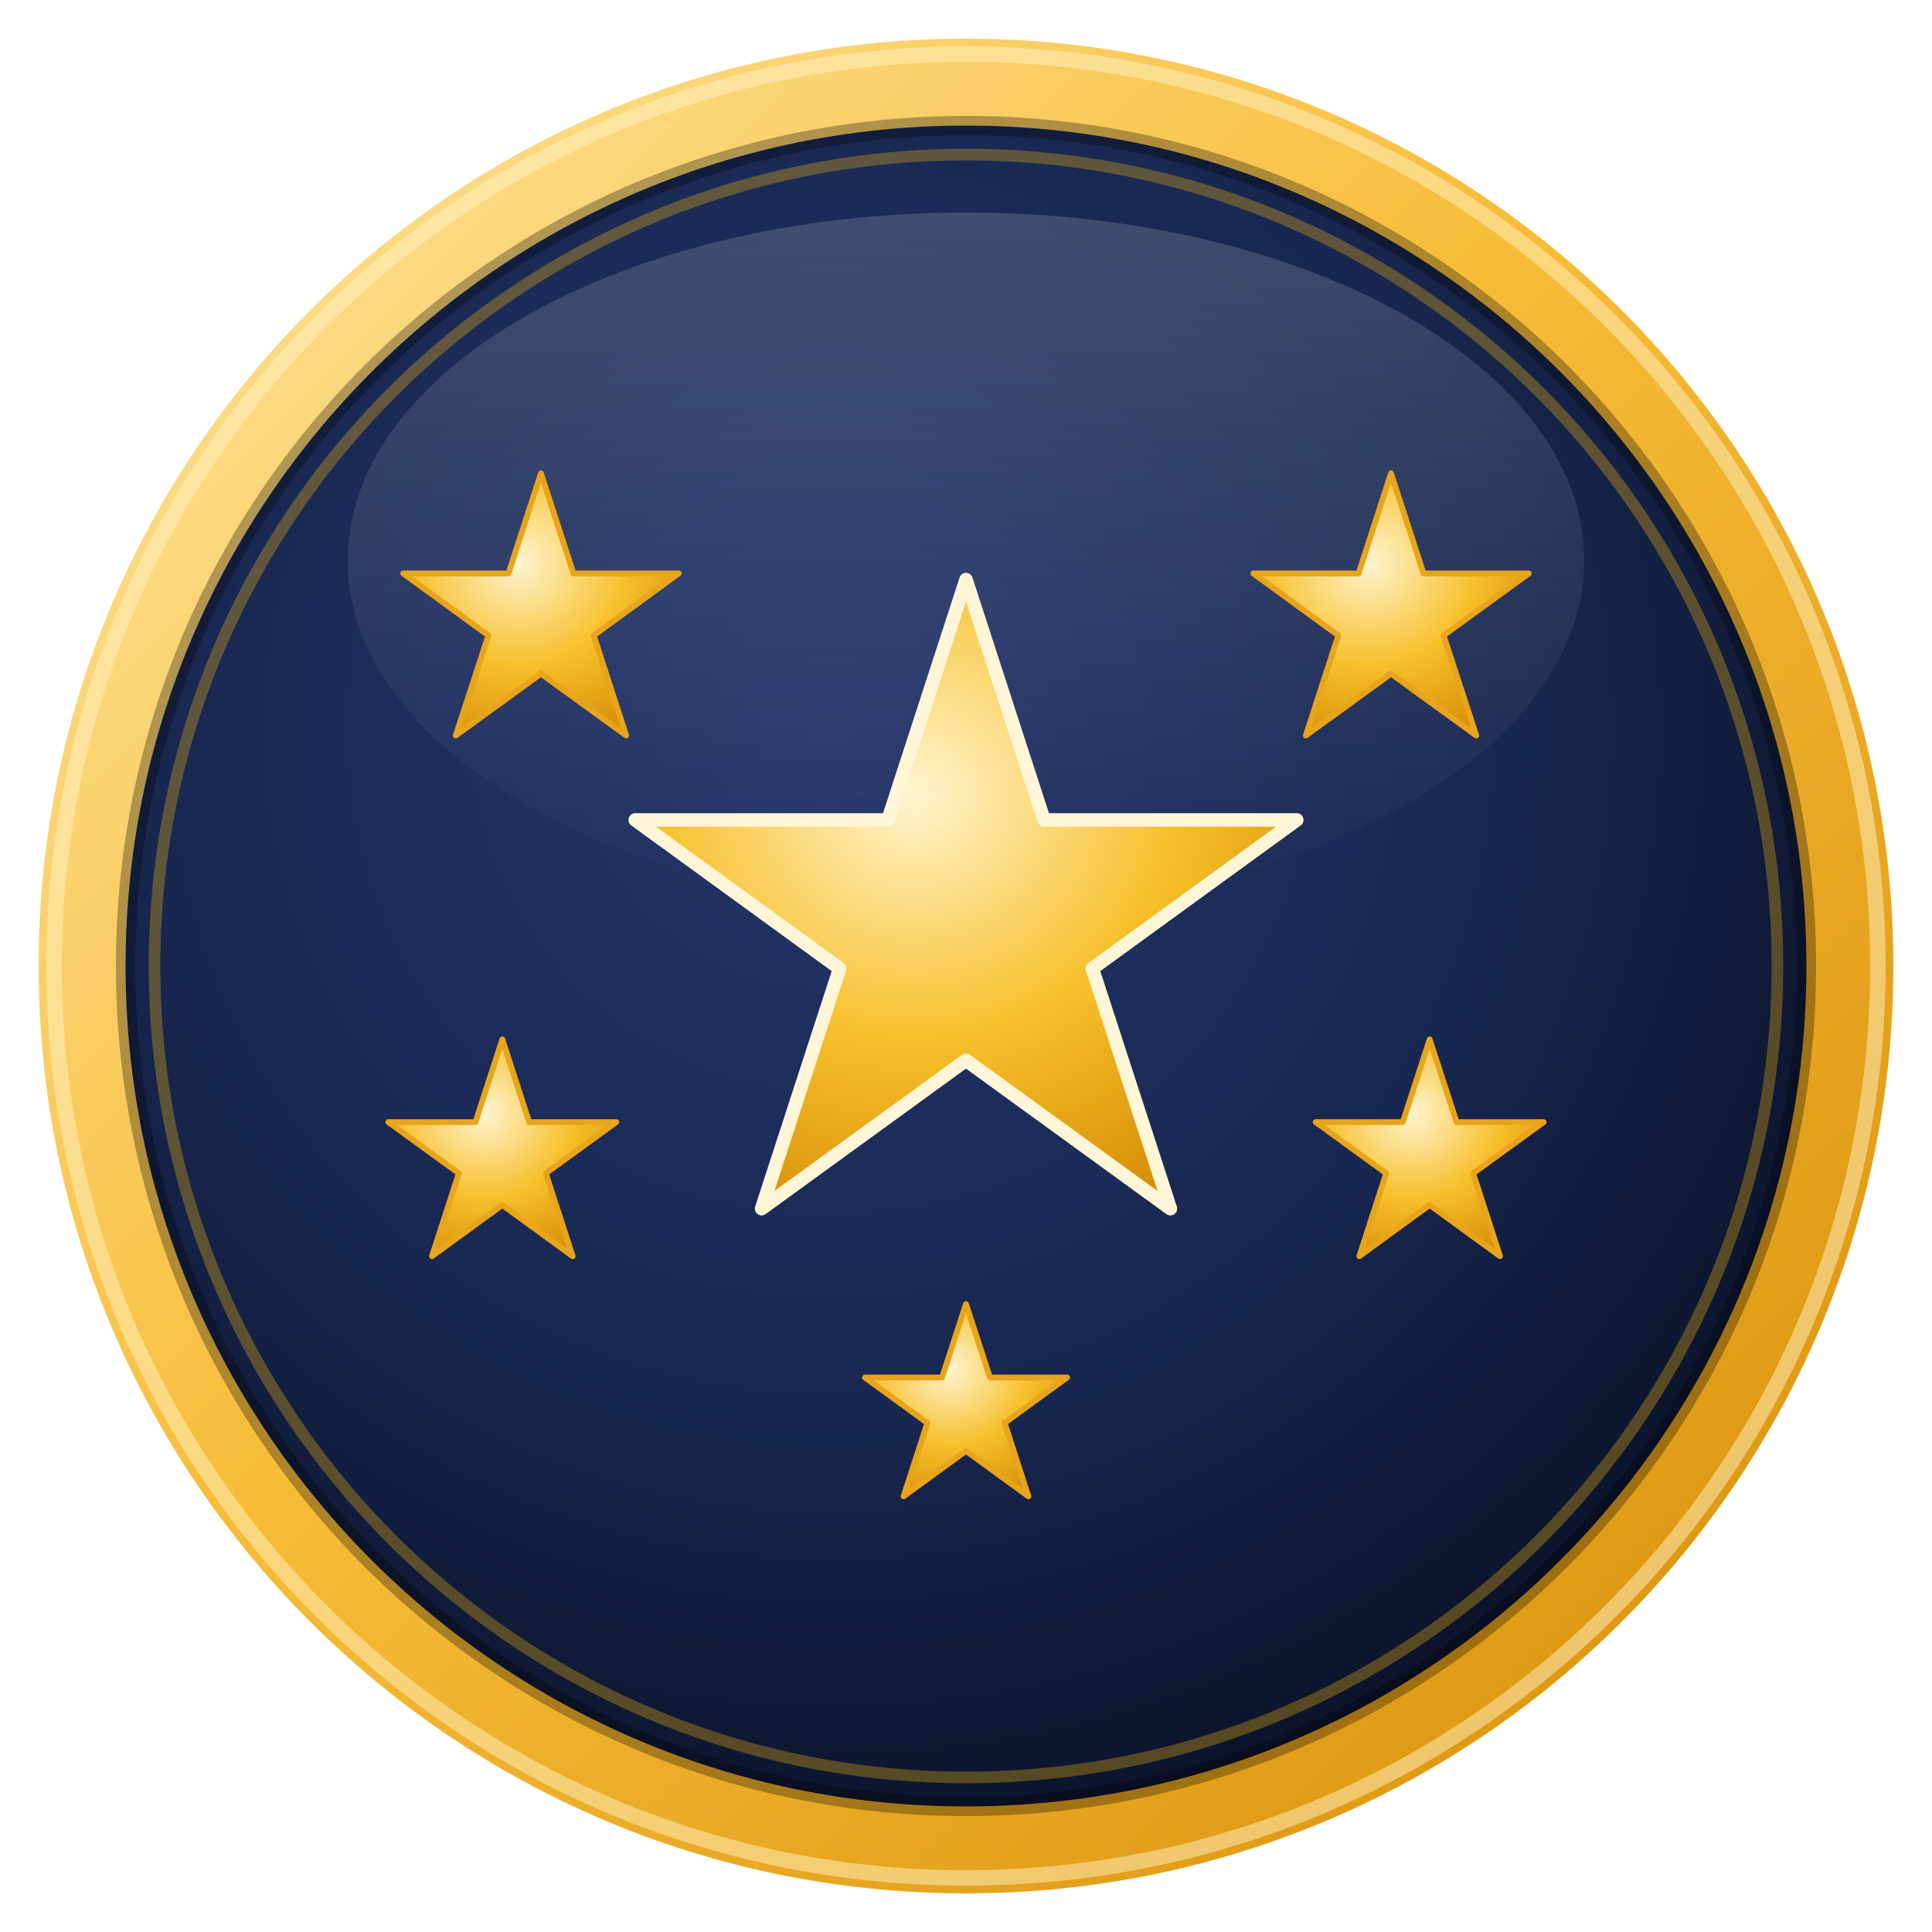
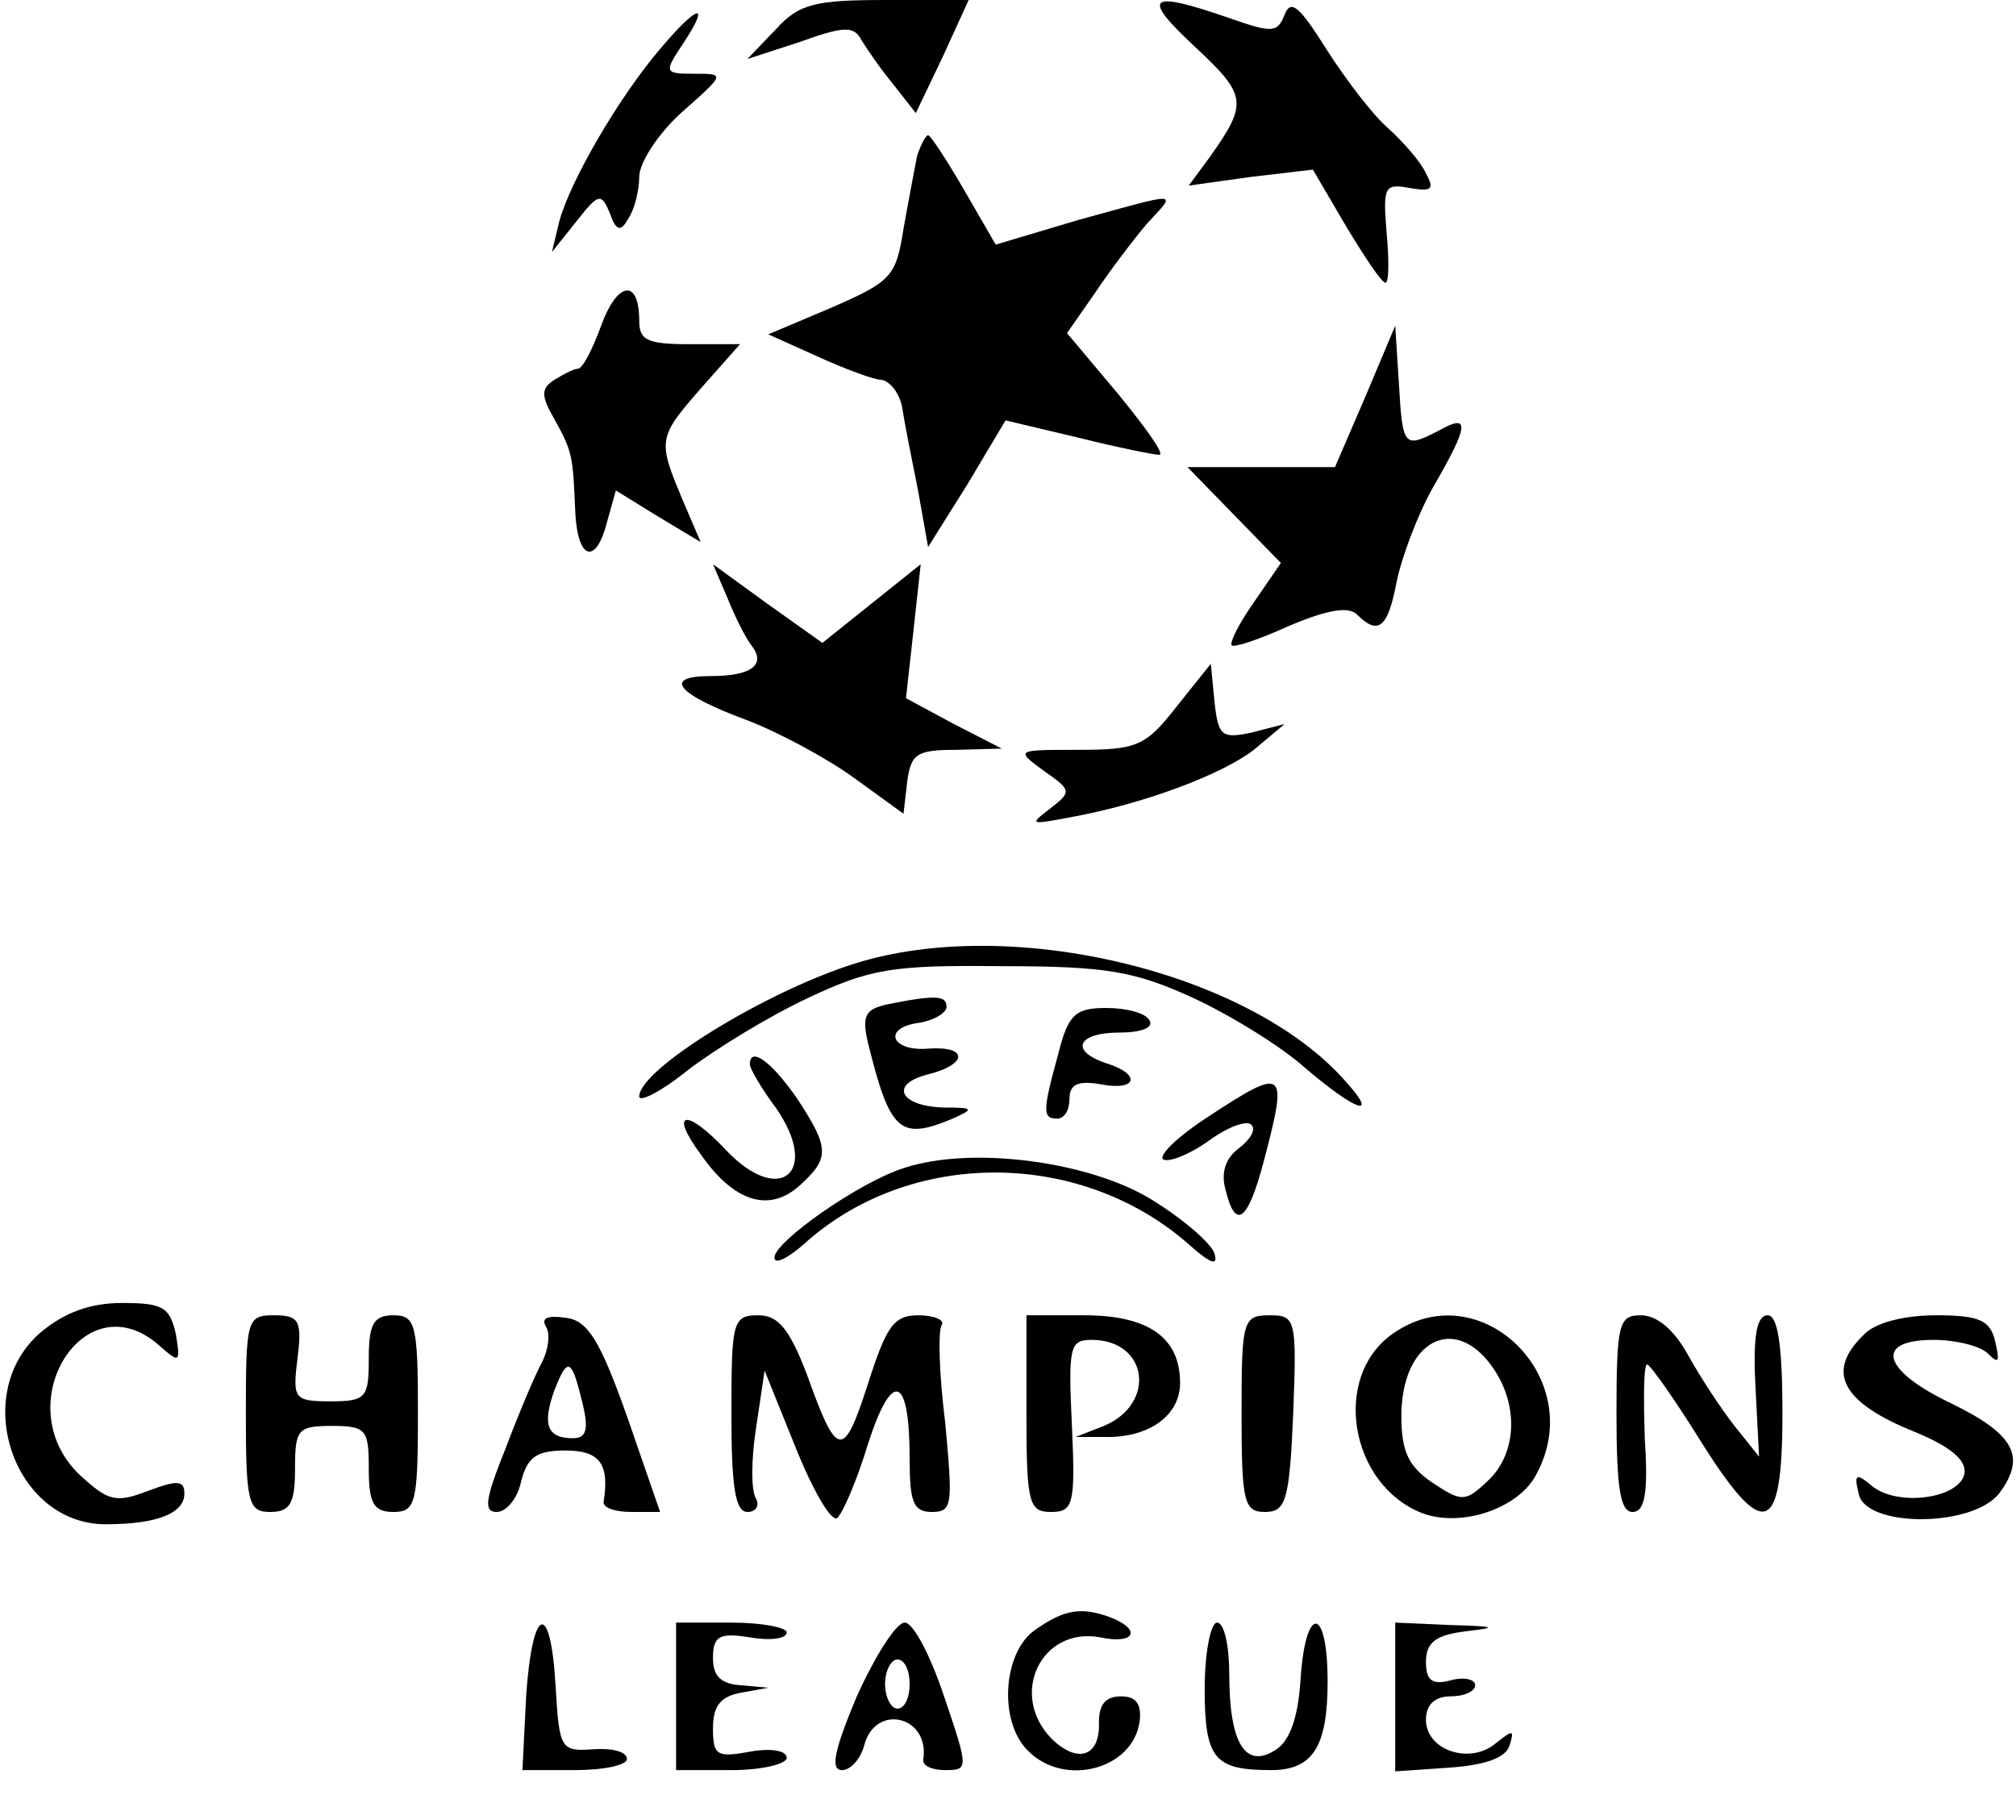
- <svg xmlns="http://www.w3.org/2000/svg" viewBox="0 0 100 100" role="img" aria-label="Ligue des Champions">
-   <defs>
-     <radialGradient id="ldcDisc" cx="42%" cy="36%" r="74%">
-       <stop offset="0" stop-color="#24356a" />
-       <stop offset=".55" stop-color="#182750" />
-       <stop offset="1" stop-color="#070d1f" />
-     </radialGradient>
-     <linearGradient id="ldcRim" x1="0" y1="0" x2="1" y2="1">
-       <stop offset="0" stop-color="#ffe9a8" />
-       <stop offset=".45" stop-color="#f7bd39" />
-       <stop offset="1" stop-color="#d68d06" />
-     </linearGradient>
-     <radialGradient id="ldcStar" cx="42%" cy="34%" r="72%">
-       <stop offset="0" stop-color="#fff4cf" />
-       <stop offset=".55" stop-color="#f7c02a" />
-       <stop offset="1" stop-color="#d88f08" />
-     </radialGradient>
-     <linearGradient id="ldcGloss" x1="0" y1="0" x2="0" y2="1">
-       <stop offset="0" stop-color="#ffffff" stop-opacity=".16" />
-       <stop offset="1" stop-color="#ffffff" stop-opacity="0" />
-     </linearGradient>
-   </defs>
-   <circle cx="50" cy="50" r="48" fill="url(#ldcRim)" />
-   <circle cx="50" cy="50" r="47.2" fill="none" stroke="#fff2c4" stroke-opacity=".5" stroke-width=".8" />
-   <circle cx="50" cy="50" r="43.5" fill="url(#ldcDisc)" />
-   <circle cx="50" cy="50" r="43.5" fill="none" stroke="#000000" stroke-opacity=".3" stroke-width="1" />
-   <ellipse cx="50" cy="29" rx="32" ry="18" fill="url(#ldcGloss)" />
-   <circle cx="50" cy="50" r="42" fill="none" stroke="#f5b50a" stroke-opacity=".32" stroke-width=".6" />
-   <g fill="url(#ldcStar)" stroke="#e8a41a" stroke-width=".3" stroke-linejoin="round">
-     <polygon points="28,24.5 29.68,29.68 35.13,29.68 30.73,32.89 32.41,38.07 28,34.87 23.59,38.07 25.28,32.89 20.87,29.68 26.32,29.68" />
-     <polygon points="72,24.5 70.32,29.68 64.87,29.68 69.27,32.89 67.59,38.07 72,34.87 76.41,38.07 74.72,32.89 79.13,29.68 73.68,29.68" />
-     <polygon points="26,53.8 27.39,58.08 31.90,58.08 28.25,60.73 29.64,65.02 26,62.37 22.36,65.02 23.75,60.73 20.10,58.08 24.61,58.08" />
-     <polygon points="74,53.8 72.61,58.08 68.10,58.08 71.75,60.73 70.36,65.02 74,62.37 77.64,65.02 76.25,60.73 79.90,58.08 75.39,58.08" />
-     <polygon points="50,67.5 51.24,71.30 55.23,71.30 52.00,73.65 53.23,77.45 50,75.10 46.77,77.45 48.00,73.65 44.77,71.30 48.76,71.30" />
+ <svg xmlns="http://www.w3.org/2000/svg" version="1.0" width="164pt" height="148pt" viewBox="0 0 164 148" preserveAspectRatio="xMidYMid meet">
+   <g transform="translate(0,148) scale(0.1,-0.1)" fill="#000000" stroke="none">
+     <path d="M631 1456 l-23 -24 43 14 c36 13 44 13 50 1 5 -8 16 -24 26 -36 l18 -23 22 46 21 46 -67 0 c-58 0 -71 -3 -90 -24z" />
+     <path d="M972 1442 c43 -40 43 -46 12 -90 l-17 -23 50 7 51 6 27 -46 c15 -25 29 -46 32 -46 3 0 3 18 1 41 -3 37 -2 40 19 36 18 -3 20 -1 13 12 -4 9 -18 25 -30 36 -13 11 -35 40 -51 65 -22 35 -29 41 -34 28 -6 -15 -10 -15 -47 -2 -64 22 -70 17 -26 -24z" />
+     <path d="M536 1439 c-33 -39 -72 -106 -81 -139 l-6 -25 20 25 c18 23 20 23 27 7 5 -15 9 -16 15 -5 5 7 9 23 9 34 0 12 16 36 35 53 35 31 35 31 10 31 -25 0 -25 1 -9 25 23 35 11 31 -20 -6z" />
+     <path d="M746 1353 c-2 -10 -7 -37 -11 -59 -6 -39 -10 -43 -58 -64 l-52 -22 40 -18 c22 -10 46 -19 52 -19 7 -1 15 -11 17 -23 2 -13 8 -43 13 -68 l8 -45 32 51 31 52 59 -14 c32 -8 62 -14 66 -14 5 0 -11 22 -33 49 l-42 50 23 33 c12 18 31 43 42 56 25 27 28 26 -56 3 l-67 -20 -26 45 c-14 24 -27 44 -29 44 -2 0 -6 -8 -9 -17z" />
+     <path d="M489 1215 c-7 -19 -15 -35 -19 -35 -3 0 -11 -4 -19 -9 -11 -7 -11 -13 0 -32 15 -27 15 -30 17 -76 2 -39 17 -43 26 -7 l7 25 34 -21 35 -21 -15 35 c-20 48 -20 50 16 91 l31 35 -41 0 c-34 0 -41 3 -41 19 0 35 -18 32 -31 -4z" />
+     <path d="M1111 1158 l-25 -58 -60 0 -60 0 38 -39 38 -39 -22 -32 c-12 -17 -20 -33 -18 -35 2 -2 23 5 47 16 31 13 48 16 55 9 17 -17 25 -11 32 26 4 20 17 55 30 78 29 50 30 60 5 46 -29 -15 -30 -14 -33 38 l-3 47 -24 -57z" />
+     <path d="M592 993 c6 -15 15 -33 20 -39 11 -15 -1 -24 -34 -24 -40 0 -27 -15 30 -36 26 -10 65 -31 87 -47 l40 -29 3 26 c3 23 8 26 40 26 l37 1 -39 20 -39 21 6 54 6 55 -40 -32 -40 -32 -45 32 -44 32 12 -28z" />
+     <path d="M957 905 c-25 -32 -32 -35 -80 -35 -51 0 -51 0 -28 -17 23 -16 23 -17 5 -31 -17 -13 -16 -13 16 -7 61 11 124 35 150 55 l25 21 -27 -7 c-24 -5 -27 -3 -30 25 l-3 31 -28 -35z" />
+     <path d="M695 696 c-73 -23 -175 -86 -175 -108 0 -5 18 4 39 21 22 17 66 44 98 59 51 24 69 27 158 26 85 0 108 -4 156 -26 30 -14 71 -39 91 -57 41 -35 61 -42 32 -10 -79 89 -273 135 -399 95z" />
+     <path d="M722 663 c-18 -4 -21 -9 -16 -31 18 -73 26 -80 69 -62 18 8 17 9 -7 9 -36 1 -45 19 -13 27 32 8 33 23 1 21 -31 -3 -39 17 -8 21 12 2 22 8 22 13 0 9 -8 10 -48 2z" />
+     <path d="M861 623 c-13 -47 -13 -53 -1 -53 6 0 10 7 10 16 0 12 7 15 25 12 30 -6 34 8 5 17 -30 10 -24 25 11 25 17 0 28 4 24 10 -3 6 -19 10 -35 10 -25 0 -31 -5 -39 -37z" />
+     <path d="M610 614 c0 -3 9 -19 21 -35 37 -53 3 -81 -41 -34 -32 34 -46 31 -20 -4 27 -39 56 -48 81 -25 24 22 24 30 -3 71 -21 30 -38 42 -38 27z" />
+     <path d="M982 571 c-23 -15 -39 -30 -36 -34 4 -3 20 3 36 14 16 12 32 18 36 14 4 -4 -1 -12 -10 -19 -11 -8 -15 -20 -11 -34 8 -33 18 -26 31 23 20 76 18 78 -46 36z" />
+     <path d="M736 530 c-36 -11 -106 -60 -106 -73 0 -6 10 -1 23 10 86 79 227 79 316 -1 16 -14 22 -16 19 -6 -2 8 -25 28 -51 44 -50 31 -146 44 -201 26z" />
+     <path d="M33 396 c-58 -50 -22 -156 53 -156 42 0 64 9 64 25 0 11 -6 11 -30 2 -26 -10 -32 -8 -55 13 -60 57 4 160 65 105 16 -14 17 -14 13 10 -5 22 -11 25 -44 25 -26 0 -47 -8 -66 -24z" />
+     <path d="M200 330 c0 -73 2 -80 20 -80 16 0 20 7 20 35 0 32 2 35 30 35 28 0 30 -3 30 -35 0 -28 4 -35 20 -35 18 0 20 7 20 80 0 73 -2 80 -20 80 -16 0 -20 -7 -20 -35 0 -32 -2 -35 -31 -35 -30 0 -31 2 -27 35 4 31 1 35 -19 35 -22 0 -23 -3 -23 -80z" />
+     <path d="M444 401 c4 -6 2 -19 -3 -29 -6 -11 -19 -42 -30 -71 -16 -40 -18 -51 -7 -51 8 0 17 11 20 25 5 20 13 25 36 25 28 0 36 -11 31 -42 0 -5 10 -8 23 -8 l23 0 -27 78 c-22 62 -32 78 -50 80 -14 2 -20 0 -16 -7z m30 -63 c5 -21 3 -28 -8 -28 -21 0 -25 11 -15 39 11 28 14 26 23 -11z" />
+     <path d="M595 330 c0 -59 3 -80 13 -80 7 0 10 5 7 11 -4 6 -4 31 0 57 l7 47 25 -62 c14 -35 29 -61 34 -58 4 3 16 30 25 60 20 62 34 56 34 -12 0 -35 3 -43 18 -43 17 0 17 6 11 72 -5 39 -6 75 -3 80 3 4 -6 8 -19 8 -20 0 -26 -9 -41 -56 -20 -62 -25 -61 -50 9 -14 36 -23 47 -39 47 -21 0 -22 -5 -22 -80z" />
+     <path d="M835 330 c0 -73 2 -80 20 -80 18 0 20 6 17 70 -3 64 -2 70 16 70 46 0 53 -52 10 -70 l-23 -9 23 0 c36 -1 62 17 62 44 0 37 -26 55 -78 55 l-47 0 0 -80z" />
+     <path d="M1010 330 c0 -72 2 -80 19 -80 17 0 20 9 23 80 3 77 2 80 -19 80 -22 0 -23 -4 -23 -80z" />
+     <path d="M1133 395 c-50 -35 -35 -123 24 -146 32 -12 79 4 93 32 42 78 -46 164 -117 114z m81 -27 c22 -31 20 -71 -4 -93 -18 -17 -21 -17 -45 -1 -19 13 -25 25 -25 54 0 61 43 84 74 40z" />
+     <path d="M1315 330 c0 -60 3 -80 13 -80 10 0 13 15 10 60 -1 33 -1 60 2 60 3 -1 22 -28 42 -60 53 -85 68 -80 68 20 0 57 -4 80 -12 80 -9 0 -12 -17 -10 -57 l3 -58 -20 25 c-11 14 -28 40 -38 58 -11 20 -25 32 -38 32 -18 0 -20 -6 -20 -80z" />
+     <path d="M1516 394 c-31 -30 -18 -55 42 -79 29 -12 42 -23 40 -34 -4 -20 -54 -27 -75 -10 -13 11 -15 10 -11 -6 5 -28 94 -28 115 1 21 29 12 47 -39 72 -57 27 -64 52 -15 52 18 0 38 -5 44 -11 9 -9 10 -7 6 10 -4 17 -13 21 -48 21 -26 0 -50 -6 -59 -16z" />
+     <path d="M842 154 c-26 -18 -30 -74 -6 -98 29 -30 85 -16 91 23 2 15 -3 21 -15 21 -13 0 -18 -7 -18 -21 1 -28 -17 -34 -38 -14 -36 36 -9 92 39 83 28 -6 34 6 9 16 -24 9 -38 7 -62 -10z" />
+     <path d="M428 100 l-3 -60 43 0 c23 0 42 4 42 9 0 6 -12 9 -27 8 -27 -2 -28 0 -31 51 -4 71 -19 66 -24 -8z" />
+     <path d="M550 100 l0 -60 45 0 c25 0 45 5 45 10 0 6 -13 8 -30 5 -27 -5 -30 -3 -30 19 0 18 6 26 23 29 l22 4 -22 2 c-16 1 -23 7 -23 22 0 18 5 21 30 17 17 -3 30 -1 30 4 0 4 -20 8 -45 8 l-45 0 0 -60z" />
+     <path d="M697 100 c-18 -43 -22 -60 -12 -60 7 0 15 9 18 20 9 35 54 24 48 -12 0 -5 8 -8 18 -8 19 0 19 1 -1 60 -11 33 -25 60 -32 60 -7 0 -24 -27 -39 -60z m43 10 c0 -11 -4 -20 -10 -20 -5 0 -10 9 -10 20 0 11 5 20 10 20 6 0 10 -9 10 -20z" />
+     <path d="M980 106 c0 -57 8 -66 54 -66 34 0 46 19 46 72 0 62 -18 63 -22 2 -2 -32 -9 -51 -21 -58 -24 -15 -37 6 -37 62 0 23 -4 42 -10 42 -5 0 -10 -24 -10 -54z" />
+     <path d="M1135 100 l0 -61 44 3 c29 2 46 8 49 18 4 13 3 13 -11 2 -21 -18 -57 -6 -57 19 0 12 7 19 20 19 11 0 20 4 20 9 0 5 -9 7 -20 4 -15 -4 -20 0 -20 15 0 16 8 22 33 25 26 3 24 4 -13 5 l-45 2 0 -60z" />
  </g>
-   <polygon points="50,30 54.04,42.44 67.12,42.44 56.54,50.13 60.58,62.56 50,54.88 39.42,62.56 43.46,50.13 32.88,42.44 45.96,42.44" fill="url(#ldcStar)" stroke="#fff6d8" stroke-width=".7" stroke-linejoin="round" />
</svg>
